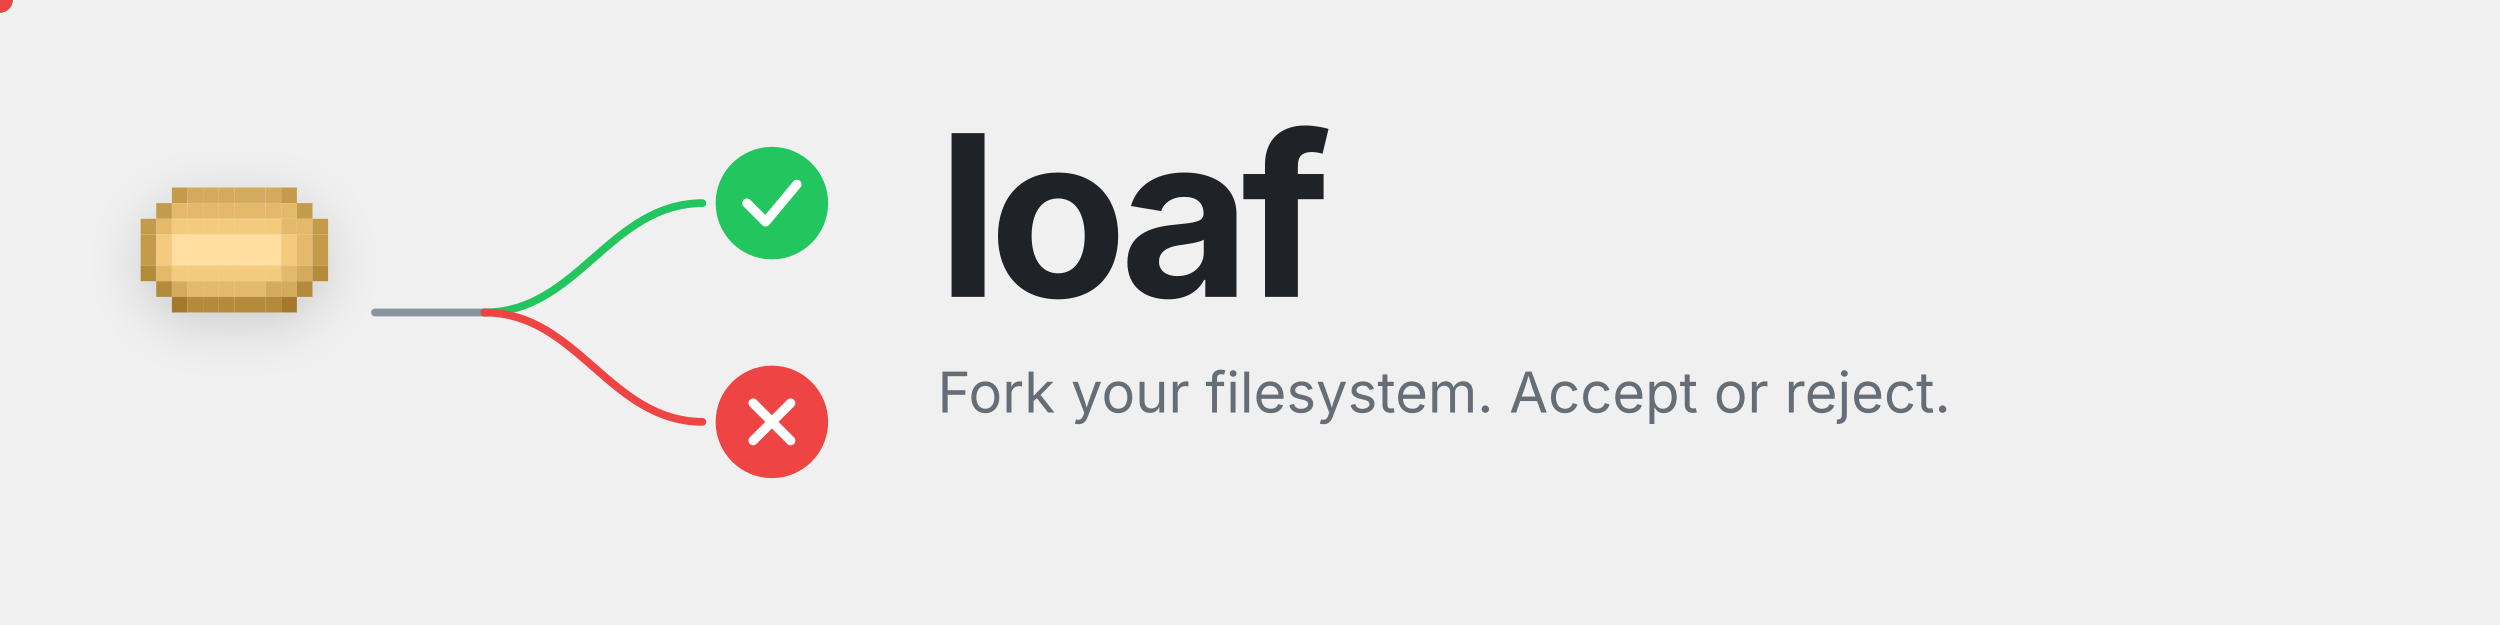
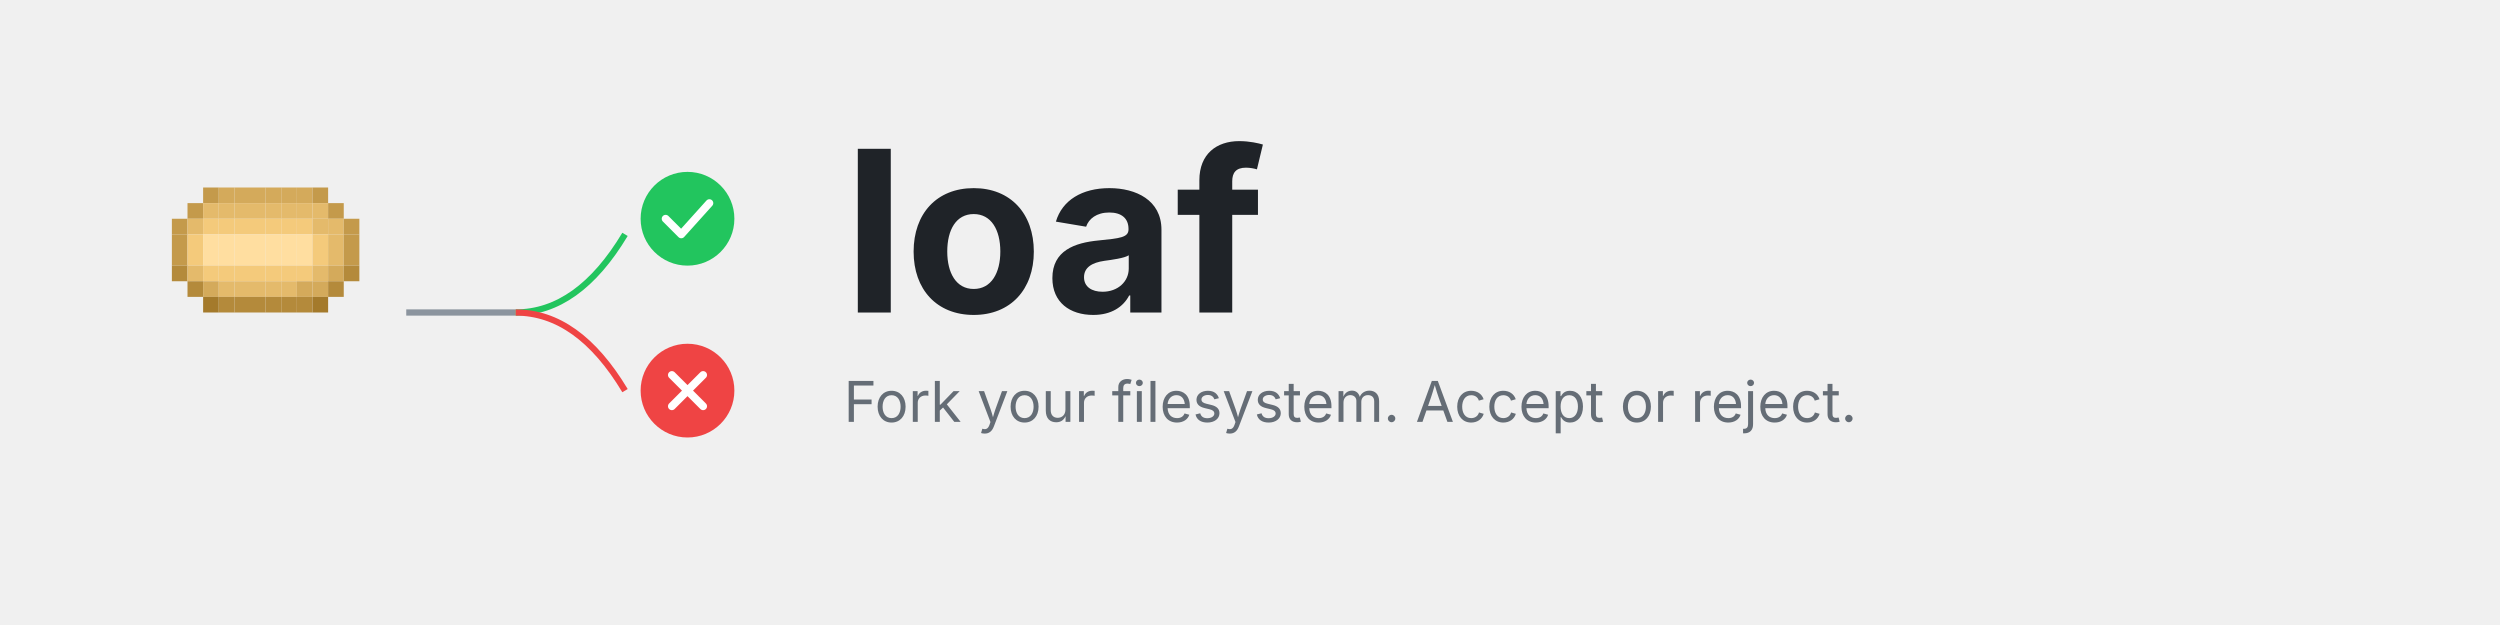
<svg xmlns="http://www.w3.org/2000/svg" viewBox="0 0 800 200">
  <style>
    /* Gentle bread float */
    @keyframes breadFloat {
-       0%, 100% { transform: translateY(0) rotate(-2deg); }
-       50% { transform: translateY(-4px) rotate(2deg); }
-     }
- 
-     /* Fork path animation */
-     @keyframes drawPath {
-       0% { stroke-dashoffset: 80; }
-       100% { stroke-dashoffset: 0; }
-     }
- 
-     /* Particles flowing along fork */
-     @keyframes particleFlow {
-       0% { offset-distance: 0%; opacity: 0; }
-       10% { opacity: 1; }
-       90% { opacity: 1; }
-       100% { offset-distance: 100%; opacity: 0; }
+       0%, 100% { transform: translateY(0); }
+       50% { transform: translateY(-5px); }
    }

    /* Gentle pulse for accept/reject */
    @keyframes softPulse {
-       0%, 100% { transform: scale(1); filter: drop-shadow(0 0 4px currentColor); }
-       50% { transform: scale(1.08); filter: drop-shadow(0 0 12px currentColor); }
+       0%, 100% { opacity: 0.9; }
+       50% { opacity: 1; }
    }

    .bread {
-       animation: breadFloat 4s ease-in-out infinite;
-       transform-origin: center;
-       transform-box: fill-box;
-       filter: drop-shadow(0 4px 8px rgba(0,0,0,0.15));
+       animation: breadFloat 3s ease-in-out infinite;
    }

-     .fork-path {
-       stroke-dasharray: 80;
-       animation: drawPath 2.5s ease-in-out infinite;
-     }
- 
-     .particle {
-       offset-rotate: 0deg;
-       animation: particleFlow 1.8s ease-in-out infinite;
-     }
- 
-     .accept-icon {
-       color: #22c55e;
-       animation: softPulse 2.5s ease-in-out infinite;
-       transform-origin: center;
-       transform-box: fill-box;
-     }
-     .reject-icon {
-       color: #ef4444;
-       animation: softPulse 2.5s ease-in-out infinite;
-       animation-delay: 1.25s;
-       transform-origin: center;
-       transform-box: fill-box;
-     }
+     .accept-icon { animation: softPulse 2s ease-in-out infinite; }
+     .reject-icon { animation: softPulse 2s ease-in-out infinite; animation-delay: 1s; }

    .title { fill: #1f2328; }
    .subtitle { fill: #656d76; }

    @media (prefers-color-scheme: dark) {
      .title { fill: #ffffff; }
      .subtitle { fill: #8b949e; }
-       .bread { filter: drop-shadow(0 4px 12px rgba(234, 179, 80, 0.3)); }
    }
  </style>
-   <g class="bread" transform="translate(40, 60)">
+   <g class="bread" transform="translate(50, 60)">
    <rect x="15" y="0" width="5" height="5" fill="#C49A4B" />
    <rect x="20" y="0" width="5" height="5" fill="#D4AA5B" />
    <rect x="25" y="0" width="5" height="5" fill="#D4AA5B" />
    <rect x="30" y="0" width="5" height="5" fill="#D4AA5B" />
    <rect x="35" y="0" width="5" height="5" fill="#D4AA5B" />
    <rect x="40" y="0" width="5" height="5" fill="#D4AA5B" />
    <rect x="45" y="0" width="5" height="5" fill="#D4AA5B" />
    <rect x="50" y="0" width="5" height="5" fill="#C49A4B" />
    <rect x="10" y="5" width="5" height="5" fill="#C49A4B" />
    <rect x="15" y="5" width="5" height="5" fill="#E4BA6B" />
    <rect x="20" y="5" width="5" height="5" fill="#E4BA6B" />
    <rect x="25" y="5" width="5" height="5" fill="#E4BA6B" />
    <rect x="30" y="5" width="5" height="5" fill="#E4BA6B" />
    <rect x="35" y="5" width="5" height="5" fill="#E4BA6B" />
    <rect x="40" y="5" width="5" height="5" fill="#E4BA6B" />
    <rect x="45" y="5" width="5" height="5" fill="#E4BA6B" />
    <rect x="50" y="5" width="5" height="5" fill="#E4BA6B" />
    <rect x="55" y="5" width="5" height="5" fill="#C49A4B" />
    <rect x="5" y="10" width="5" height="5" fill="#C49A4B" />
    <rect x="10" y="10" width="5" height="5" fill="#E4BA6B" />
    <rect x="15" y="10" width="5" height="5" fill="#F4CA7B" />
    <rect x="20" y="10" width="5" height="5" fill="#F4CA7B" />
    <rect x="25" y="10" width="5" height="5" fill="#F4CA7B" />
    <rect x="30" y="10" width="5" height="5" fill="#F4CA7B" />
    <rect x="35" y="10" width="5" height="5" fill="#F4CA7B" />
    <rect x="40" y="10" width="5" height="5" fill="#F4CA7B" />
    <rect x="45" y="10" width="5" height="5" fill="#F4CA7B" />
    <rect x="50" y="10" width="5" height="5" fill="#E4BA6B" />
    <rect x="55" y="10" width="5" height="5" fill="#E4BA6B" />
    <rect x="60" y="10" width="5" height="5" fill="#C49A4B" />
    <rect x="5" y="15" width="5" height="5" fill="#C49A4B" />
    <rect x="10" y="15" width="5" height="5" fill="#F4CA7B" />
    <rect x="15" y="15" width="5" height="5" fill="#FFDEA0" />
    <rect x="20" y="15" width="5" height="5" fill="#FFDEA0" />
    <rect x="25" y="15" width="5" height="5" fill="#FFDEA0" />
    <rect x="30" y="15" width="5" height="5" fill="#FFDEA0" />
    <rect x="35" y="15" width="5" height="5" fill="#FFDEA0" />
    <rect x="40" y="15" width="5" height="5" fill="#FFDEA0" />
    <rect x="45" y="15" width="5" height="5" fill="#FFDEA0" />
    <rect x="50" y="15" width="5" height="5" fill="#F4CA7B" />
    <rect x="55" y="15" width="5" height="5" fill="#E4BA6B" />
    <rect x="60" y="15" width="5" height="5" fill="#C49A4B" />
    <rect x="5" y="20" width="5" height="5" fill="#C49A4B" />
    <rect x="10" y="20" width="5" height="5" fill="#F4CA7B" />
    <rect x="15" y="20" width="5" height="5" fill="#FFDEA0" />
    <rect x="20" y="20" width="5" height="5" fill="#FFDEA0" />
    <rect x="25" y="20" width="5" height="5" fill="#FFDEA0" />
    <rect x="30" y="20" width="5" height="5" fill="#FFDEA0" />
    <rect x="35" y="20" width="5" height="5" fill="#FFDEA0" />
    <rect x="40" y="20" width="5" height="5" fill="#FFDEA0" />
    <rect x="45" y="20" width="5" height="5" fill="#FFDEA0" />
    <rect x="50" y="20" width="5" height="5" fill="#F4CA7B" />
    <rect x="55" y="20" width="5" height="5" fill="#E4BA6B" />
    <rect x="60" y="20" width="5" height="5" fill="#C49A4B" />
    <rect x="5" y="25" width="5" height="5" fill="#B48A3B" />
    <rect x="10" y="25" width="5" height="5" fill="#E4BA6B" />
    <rect x="15" y="25" width="5" height="5" fill="#F4CA7B" />
    <rect x="20" y="25" width="5" height="5" fill="#F4CA7B" />
    <rect x="25" y="25" width="5" height="5" fill="#F4CA7B" />
    <rect x="30" y="25" width="5" height="5" fill="#F4CA7B" />
    <rect x="35" y="25" width="5" height="5" fill="#F4CA7B" />
    <rect x="40" y="25" width="5" height="5" fill="#F4CA7B" />
    <rect x="45" y="25" width="5" height="5" fill="#F4CA7B" />
    <rect x="50" y="25" width="5" height="5" fill="#E4BA6B" />
    <rect x="55" y="25" width="5" height="5" fill="#D4AA5B" />
    <rect x="60" y="25" width="5" height="5" fill="#B48A3B" />
    <rect x="10" y="30" width="5" height="5" fill="#B48A3B" />
    <rect x="15" y="30" width="5" height="5" fill="#D4AA5B" />
    <rect x="20" y="30" width="5" height="5" fill="#E4BA6B" />
    <rect x="25" y="30" width="5" height="5" fill="#E4BA6B" />
    <rect x="30" y="30" width="5" height="5" fill="#E4BA6B" />
    <rect x="35" y="30" width="5" height="5" fill="#E4BA6B" />
    <rect x="40" y="30" width="5" height="5" fill="#E4BA6B" />
    <rect x="45" y="30" width="5" height="5" fill="#D4AA5B" />
    <rect x="50" y="30" width="5" height="5" fill="#D4AA5B" />
    <rect x="55" y="30" width="5" height="5" fill="#B48A3B" />
    <rect x="15" y="35" width="5" height="5" fill="#A47A2B" />
    <rect x="20" y="35" width="5" height="5" fill="#B48A3B" />
    <rect x="25" y="35" width="5" height="5" fill="#B48A3B" />
    <rect x="30" y="35" width="5" height="5" fill="#B48A3B" />
    <rect x="35" y="35" width="5" height="5" fill="#B48A3B" />
    <rect x="40" y="35" width="5" height="5" fill="#B48A3B" />
    <rect x="45" y="35" width="5" height="5" fill="#B48A3B" />
    <rect x="50" y="35" width="5" height="5" fill="#A47A2B" />
  </g>
-   <g fill="none" stroke-width="2.5" stroke-linecap="round">
-     <path d="M120 100 L155 100" stroke="#8b949e" />
-     <path class="fork-path" d="M155 100 C185 100, 195 65, 225 65" stroke="#22c55e" />
-     <path class="fork-path" d="M155 100 C185 100, 195 135, 225 135" stroke="#ef4444" style="animation-delay: 0.3s;" />
+   <line x1="130" y1="100" x2="165" y2="100" stroke="#8b949e" stroke-width="2" />
+   <path d="M165 100 Q185 100 200 75" fill="none" stroke="#22c55e" stroke-width="2" />
+   <path d="M165 100 Q185 100 200 125" fill="none" stroke="#ef4444" stroke-width="2" />
+   <g class="accept-icon" transform="translate(205, 55)">
+     <circle cx="15" cy="15" r="15" fill="#22c55e" />
+     <path d="M8 15 L13 20 L22 10" fill="none" stroke="white" stroke-width="2.5" stroke-linecap="round" stroke-linejoin="round" />
  </g>
-   <circle class="particle" r="4" fill="#22c55e" style="offset-path: path('M155 100 C185 100, 195 65, 225 65');" />
-   <circle class="particle" r="4" fill="#22c55e" style="offset-path: path('M155 100 C185 100, 195 65, 225 65'); animation-delay: 0.6s;" />
-   <circle class="particle" r="4" fill="#22c55e" style="offset-path: path('M155 100 C185 100, 195 65, 225 65'); animation-delay: 1.2s;" />
-   <circle class="particle" r="4" fill="#ef4444" style="offset-path: path('M155 100 C185 100, 195 135, 225 135'); animation-delay: 0.3s;" />
-   <circle class="particle" r="4" fill="#ef4444" style="offset-path: path('M155 100 C185 100, 195 135, 225 135'); animation-delay: 0.9s;" />
-   <g class="accept-icon" transform="translate(230, 48)">
-     <circle cx="17" cy="17" r="18" fill="#22c55e" />
-     <path d="M9 17 L15 23 L25 11" fill="none" stroke="white" stroke-width="3" stroke-linecap="round" stroke-linejoin="round" />
+   <g class="reject-icon" transform="translate(205, 110)">
+     <circle cx="15" cy="15" r="15" fill="#ef4444" />
+     <path d="M10 10 L20 20 M20 10 L10 20" fill="none" stroke="white" stroke-width="2.5" stroke-linecap="round" />
  </g>
-   <g class="reject-icon" transform="translate(230, 118)">
-     <circle cx="17" cy="17" r="18" fill="#ef4444" />
-     <path d="M11 11 L23 23 M23 11 L11 23" fill="none" stroke="white" stroke-width="3" stroke-linecap="round" />
-   </g>
-   <text class="title" x="300" y="95" font-family="system-ui, -apple-system, BlinkMacSystemFont, sans-serif" font-size="72" font-weight="700" letter-spacing="-3">loaf</text>
-   <text class="subtitle" x="300" y="132" font-family="system-ui, -apple-system, BlinkMacSystemFont, sans-serif" font-size="18">Fork your filesystem. Accept or reject.</text>
+   <text class="title" x="270" y="100" font-family="system-ui, -apple-system, sans-serif" font-size="72" font-weight="700">loaf</text>
+   <text class="subtitle" x="270" y="135" font-family="system-ui, -apple-system, sans-serif" font-size="18">Fork your filesystem. Accept or reject.</text>
</svg>
